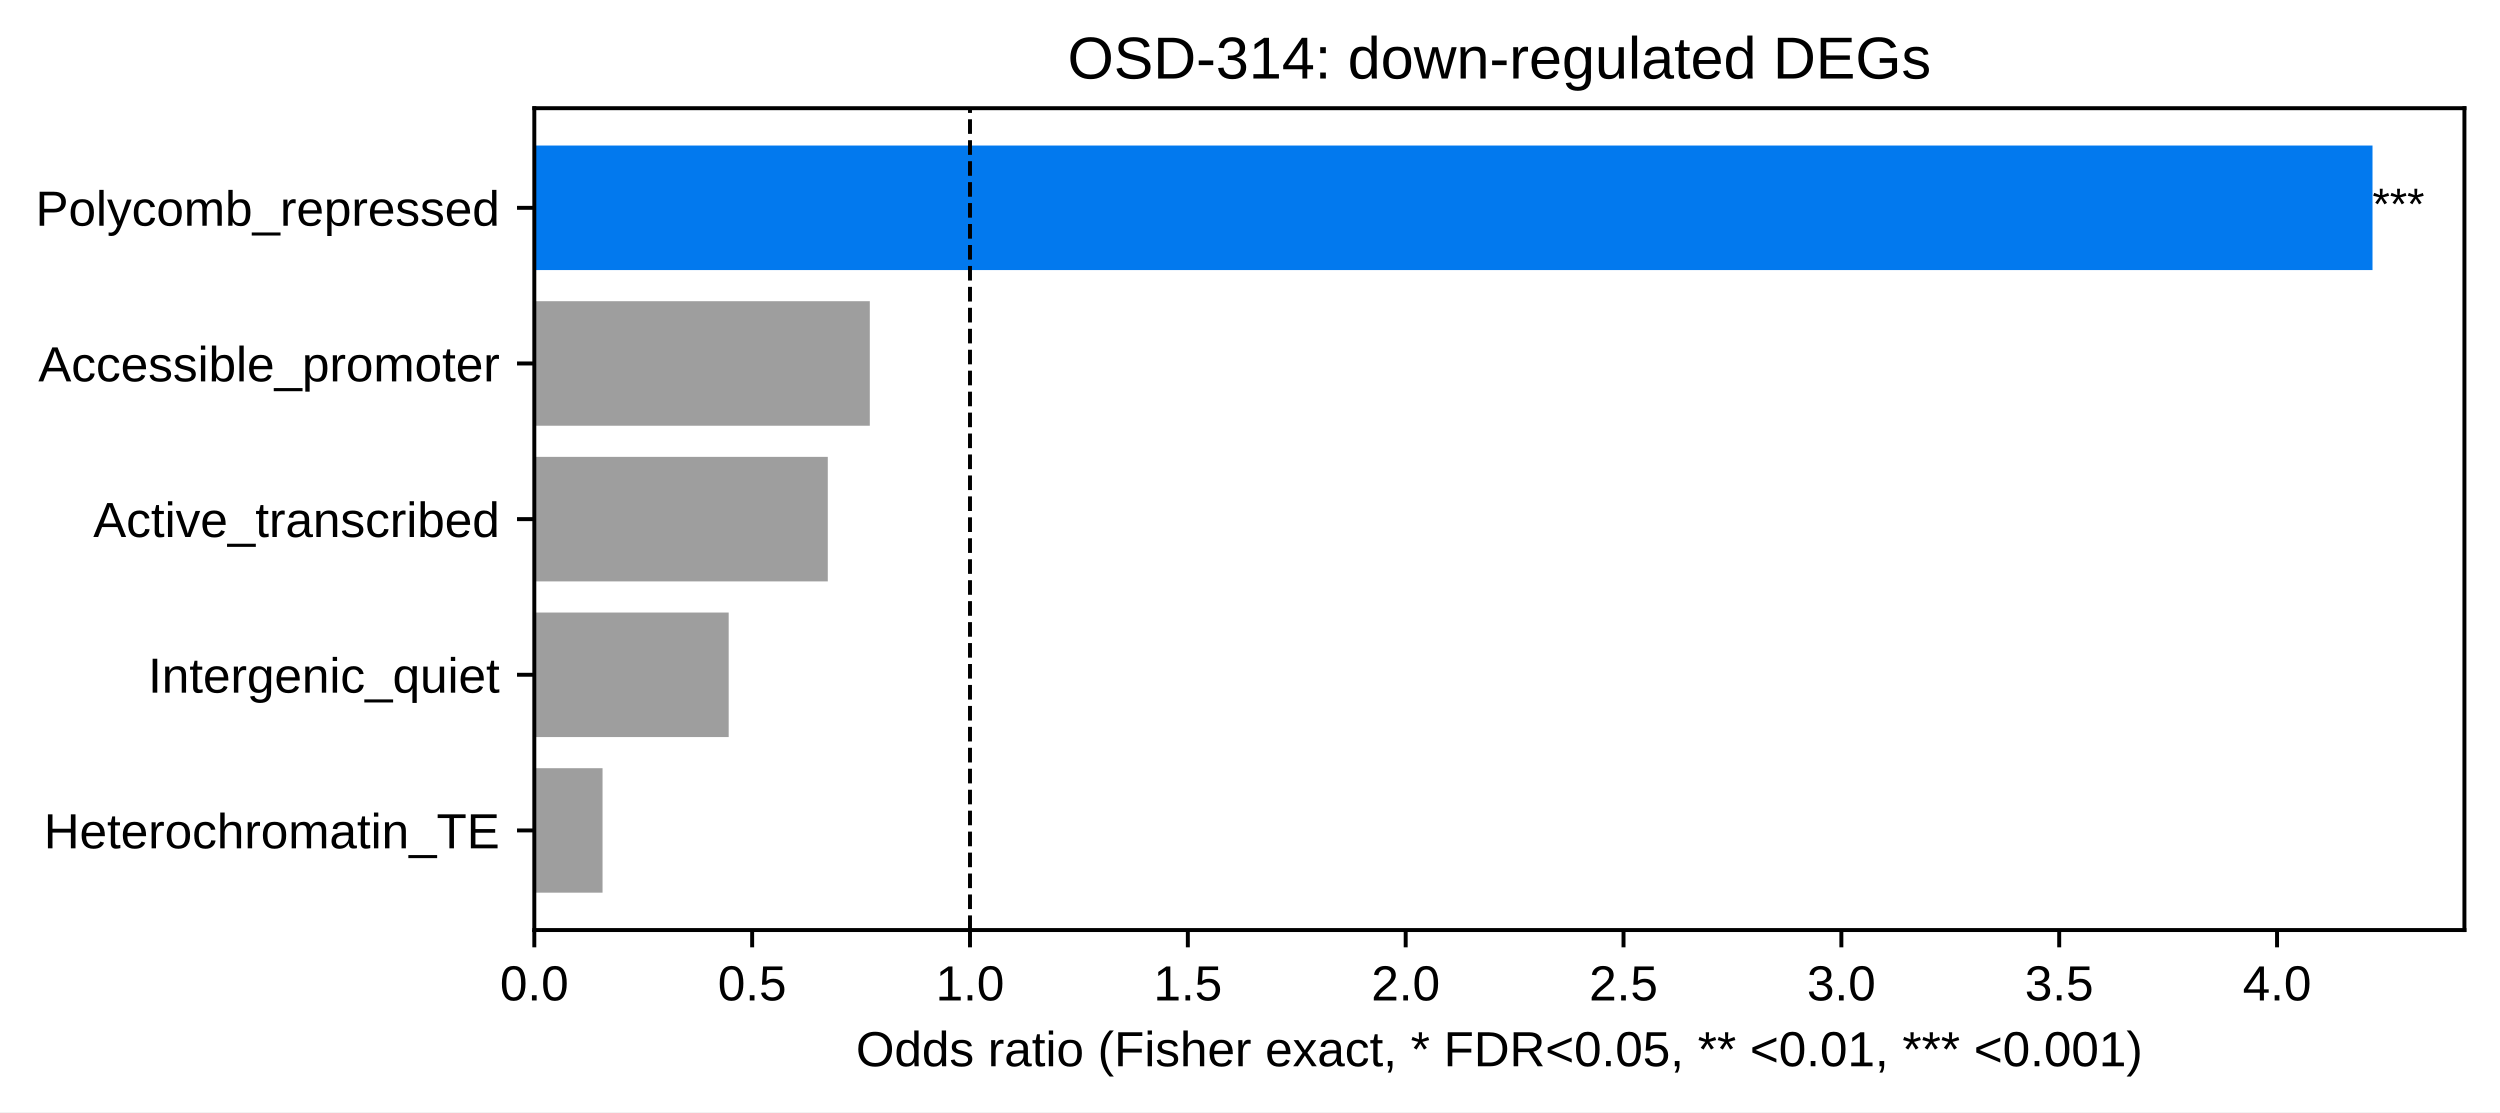
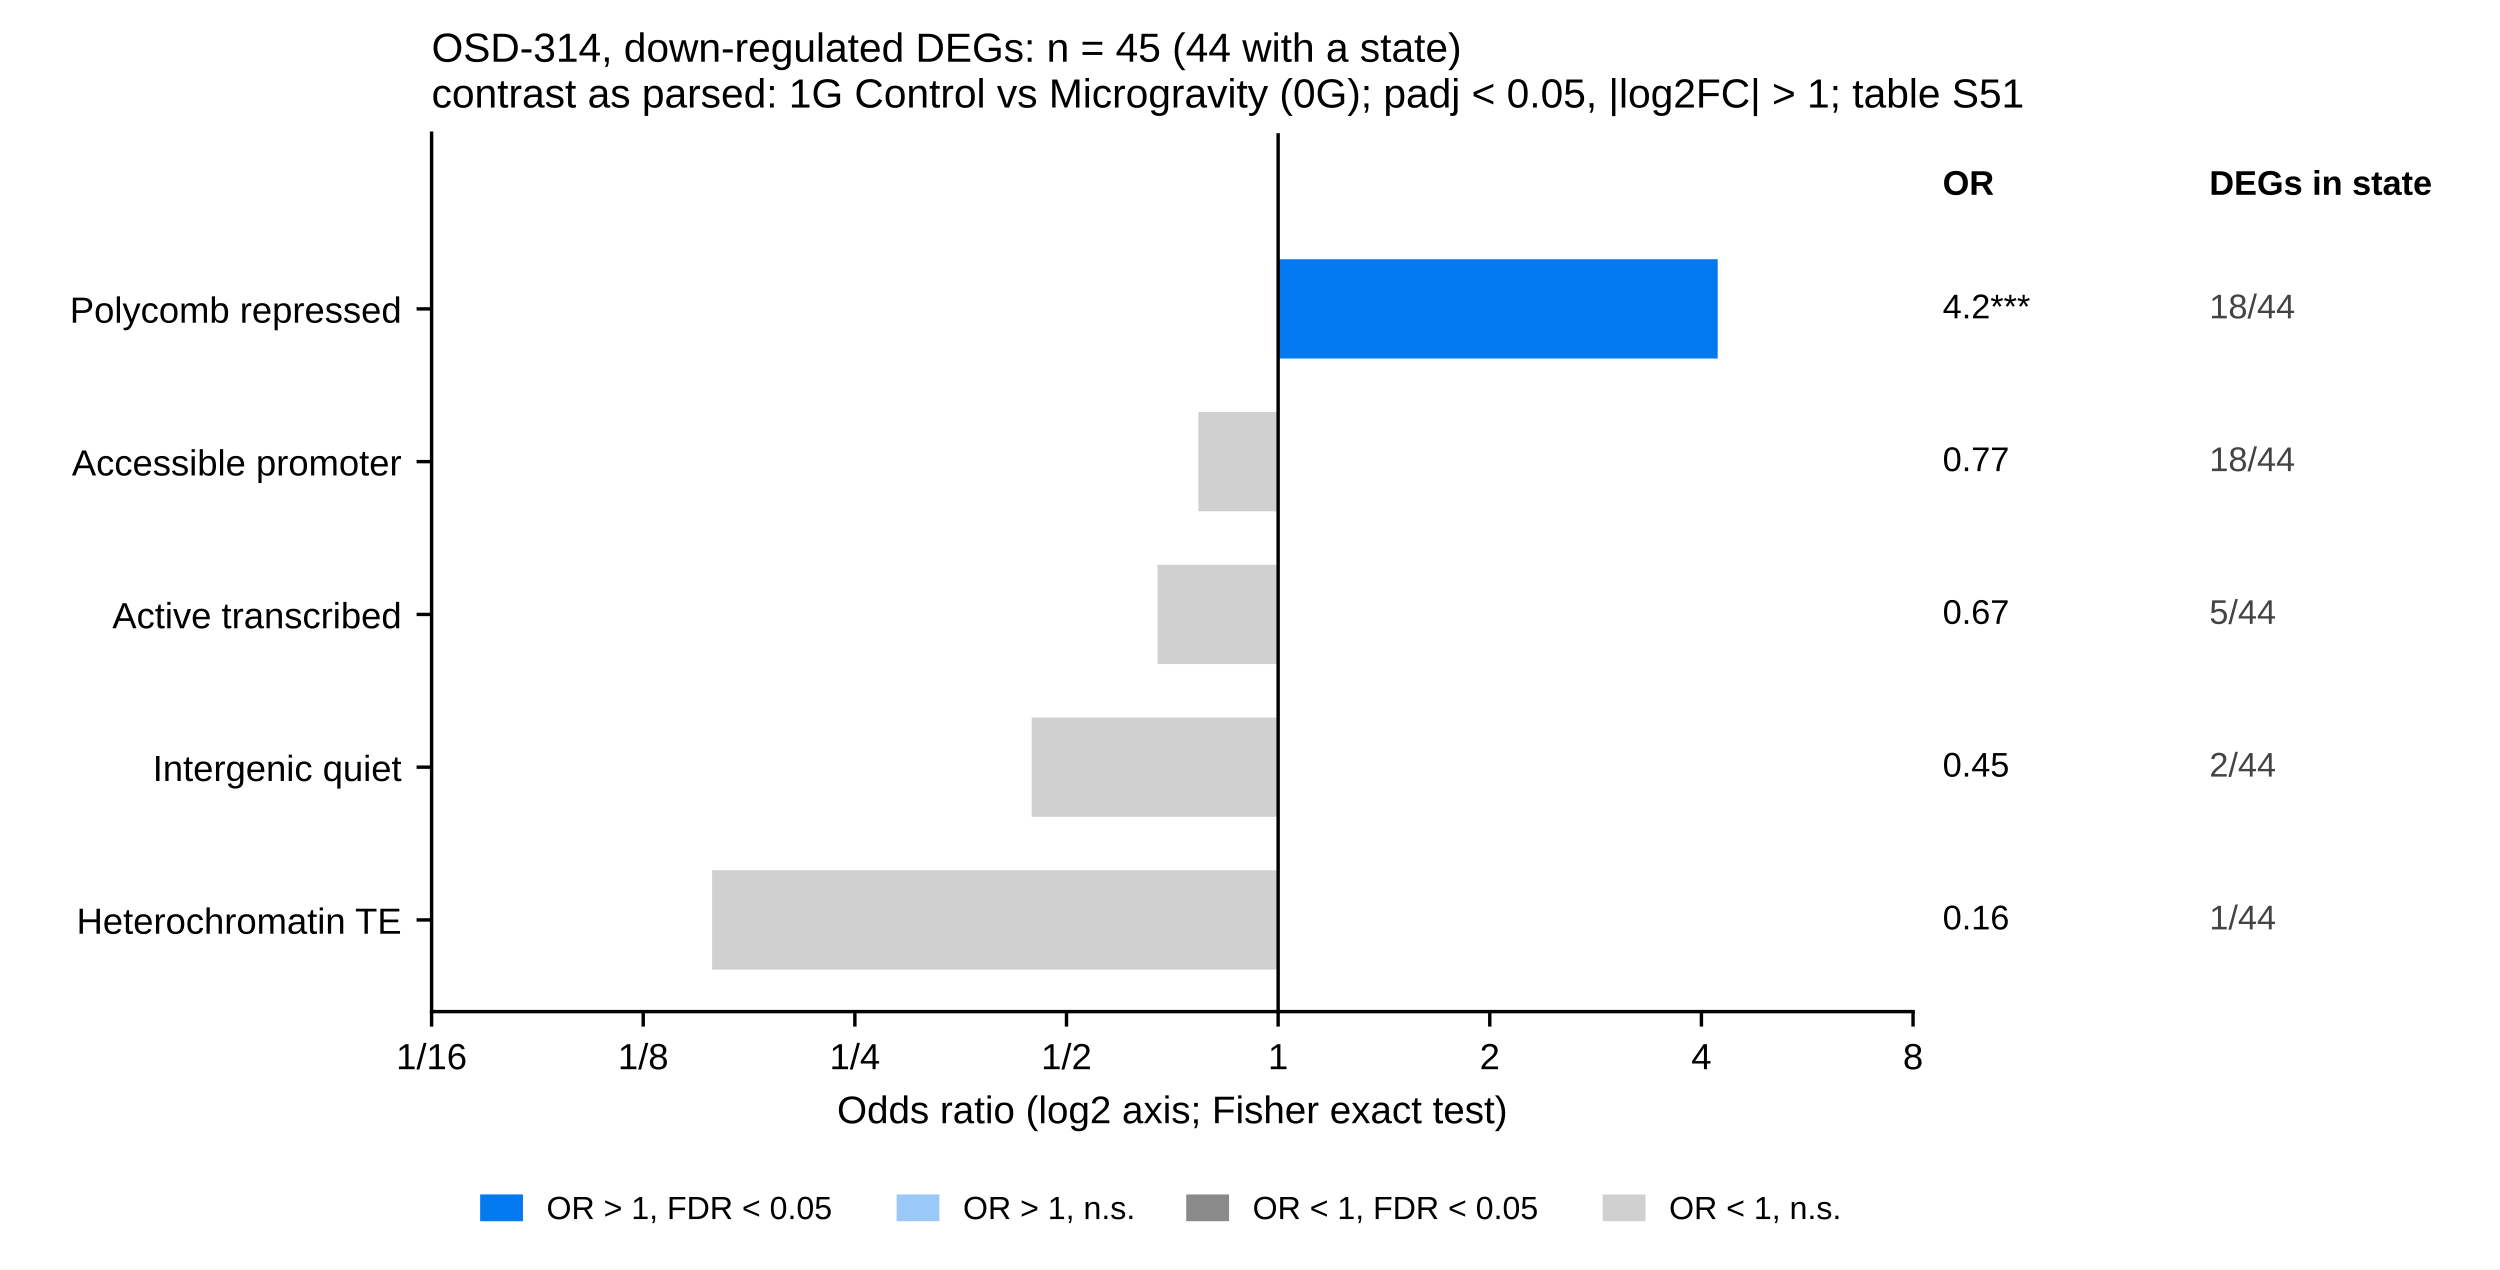
- <svg xmlns="http://www.w3.org/2000/svg" xmlns:xlink="http://www.w3.org/1999/xlink" width="505.93pt" height="225.06pt" viewBox="0 0 505.93 225.06" version="1.1">
+ <svg xmlns="http://www.w3.org/2000/svg" xmlns:xlink="http://www.w3.org/1999/xlink" width="583.814pt" height="296.443pt" viewBox="0 0 583.814 296.443" version="1.1">
  <defs>
    <style type="text/css">*{stroke-linejoin: round; stroke-linecap: butt}</style>
  </defs>
  <g id="figure_1">
    <g id="patch_1">
-       <path d="M -0 225.06  L 505.93 225.06  L 505.93 -0  L -0 -0  z " style="fill: #ffffff" />
+       <path d="M 0 296.443  L 583.814 296.443  L 583.814 0  L 0 0  z " style="fill: #ffffff" />
    </g>
    <g id="axes_1">
      <g id="patch_2">
-         <path d="M 108.13 188.216  L 498.73 188.216  L 498.73 21.896  L 108.13 21.896  z " style="fill: #ffffff" />
+         <path d="M 100.787 236.234  L 446.747 236.234  L 446.747 31.106  L 100.787 31.106  z " style="fill: #ffffff" />
      </g>
      <g id="patch_3">
-         <path d="M 108.13 180.656  L 121.939 180.656  L 121.939 155.456  L 108.13 155.456  z " clip-path="url(#p9653f82e94)" style="fill: #9e9e9e" />
+         <path d="M 298.479 226.424  L 166.291 226.424  L 166.291 203.235  L 298.479 203.235  z " clip-path="url(#p289e2149b7)" style="fill: #8a8a8a; opacity: 0.4" />
      </g>
      <g id="patch_4">
-         <path d="M 108.13 149.156  L 147.466 149.156  L 147.466 123.956  L 108.13 123.956  z " clip-path="url(#p9653f82e94)" style="fill: #9e9e9e" />
+         <path d="M 298.479 190.749  L 240.929 190.749  L 240.929 167.561  L 298.479 167.561  z " clip-path="url(#p289e2149b7)" style="fill: #8a8a8a; opacity: 0.4" />
      </g>
      <g id="patch_5">
-         <path d="M 108.13 117.656  L 167.522 117.656  L 167.522 92.456  L 108.13 92.456  z " clip-path="url(#p9653f82e94)" style="fill: #9e9e9e" />
+         <path d="M 298.479 155.075  L 270.307 155.075  L 270.307 131.887  L 298.479 131.887  z " clip-path="url(#p289e2149b7)" style="fill: #8a8a8a; opacity: 0.4" />
      </g>
      <g id="patch_6">
-         <path d="M 108.13 86.156  L 176.025 86.156  L 176.025 60.956  L 108.13 60.956  z " clip-path="url(#p9653f82e94)" style="fill: #9e9e9e" />
+         <path d="M 298.479 119.401  L 279.847 119.401  L 279.847 96.212  L 298.479 96.212  z " clip-path="url(#p289e2149b7)" style="fill: #8a8a8a; opacity: 0.4" />
      </g>
      <g id="patch_7">
-         <path d="M 108.13 54.656  L 480.13 54.656  L 480.13 29.456  L 108.13 29.456  z " clip-path="url(#p9653f82e94)" style="fill: #0279ee" />
+         <path d="M 298.479 83.726  L 401.127 83.726  L 401.127 60.538  L 298.479 60.538  z " clip-path="url(#p289e2149b7)" style="fill: #0279ee" />
      </g>
      <g id="matplotlib.axis_1">
        <g id="xtick_1">
          <g id="line2d_1">
            <defs>
-               <path id="me8a118d492" d="M 0 0  L 0 3.5  " style="stroke: #000000; stroke-width: 0.8" />
+               <path id="m960adc7600" d="M 0 0  L 0 3.5  " style="stroke: #000000; stroke-width: 0.8" />
            </defs>
            <g>
-               <use xlink:href="#me8a118d492" x="108.13" y="188.216" style="stroke: #000000; stroke-width: 0.8" />
+               <use xlink:href="#m960adc7600" x="100.787" y="236.234" style="stroke: #000000; stroke-width: 0.8" />
            </g>
          </g>
          <g id="text_1">
-             <text style="font-size: 10px; font-family: 'Liberation Sans', 'Arimo', 'DejaVu Sans'; text-anchor: middle" x="108.13" y="202.463" transform="rotate(-0 108.1297 202.4631)">0.0</text>
+             <text style="font-size: 8.5px; font-family: 'Liberation Sans', 'Arimo', 'DejaVu Sans'; text-anchor: middle" x="100.787" y="249.693" transform="rotate(-0 100.7871 249.693)">1/16</text>
          </g>
        </g>
        <g id="xtick_2">
          <g id="line2d_2">
            <g>
-               <use xlink:href="#me8a118d492" x="152.215" y="188.216" style="stroke: #000000; stroke-width: 0.8" />
+               <use xlink:href="#m960adc7600" x="150.21" y="236.234" style="stroke: #000000; stroke-width: 0.8" />
            </g>
          </g>
          <g id="text_2">
-             <text style="font-size: 10px; font-family: 'Liberation Sans', 'Arimo', 'DejaVu Sans'; text-anchor: middle" x="152.215" y="202.463" transform="rotate(-0 152.2147 202.4631)">0.5</text>
+             <text style="font-size: 8.5px; font-family: 'Liberation Sans', 'Arimo', 'DejaVu Sans'; text-anchor: middle" x="150.21" y="249.693" transform="rotate(-0 150.21 249.693)">1/8</text>
          </g>
        </g>
        <g id="xtick_3">
          <g id="line2d_3">
            <g>
-               <use xlink:href="#me8a118d492" x="196.3" y="188.216" style="stroke: #000000; stroke-width: 0.8" />
+               <use xlink:href="#m960adc7600" x="199.633" y="236.234" style="stroke: #000000; stroke-width: 0.8" />
            </g>
          </g>
          <g id="text_3">
-             <text style="font-size: 10px; font-family: 'Liberation Sans', 'Arimo', 'DejaVu Sans'; text-anchor: middle" x="196.3" y="202.463" transform="rotate(-0 196.2997 202.4631)">1.0</text>
+             <text style="font-size: 8.5px; font-family: 'Liberation Sans', 'Arimo', 'DejaVu Sans'; text-anchor: middle" x="199.633" y="249.693" transform="rotate(-0 199.6328 249.693)">1/4</text>
          </g>
        </g>
        <g id="xtick_4">
          <g id="line2d_4">
            <g>
-               <use xlink:href="#me8a118d492" x="240.385" y="188.216" style="stroke: #000000; stroke-width: 0.8" />
+               <use xlink:href="#m960adc7600" x="249.056" y="236.234" style="stroke: #000000; stroke-width: 0.8" />
            </g>
          </g>
          <g id="text_4">
-             <text style="font-size: 10px; font-family: 'Liberation Sans', 'Arimo', 'DejaVu Sans'; text-anchor: middle" x="240.385" y="202.463" transform="rotate(-0 240.3848 202.4631)">1.5</text>
+             <text style="font-size: 8.5px; font-family: 'Liberation Sans', 'Arimo', 'DejaVu Sans'; text-anchor: middle" x="249.056" y="249.693" transform="rotate(-0 249.0557 249.693)">1/2</text>
          </g>
        </g>
        <g id="xtick_5">
          <g id="line2d_5">
            <g>
-               <use xlink:href="#me8a118d492" x="284.47" y="188.216" style="stroke: #000000; stroke-width: 0.8" />
+               <use xlink:href="#m960adc7600" x="298.479" y="236.234" style="stroke: #000000; stroke-width: 0.8" />
            </g>
          </g>
          <g id="text_5">
-             <text style="font-size: 10px; font-family: 'Liberation Sans', 'Arimo', 'DejaVu Sans'; text-anchor: middle" x="284.47" y="202.463" transform="rotate(-0 284.4698 202.4631)">2.0</text>
+             <text style="font-size: 8.5px; font-family: 'Liberation Sans', 'Arimo', 'DejaVu Sans'; text-anchor: middle" x="298.479" y="249.693" transform="rotate(-0 298.4785 249.693)">1</text>
          </g>
        </g>
        <g id="xtick_6">
          <g id="line2d_6">
            <g>
-               <use xlink:href="#me8a118d492" x="328.555" y="188.216" style="stroke: #000000; stroke-width: 0.8" />
+               <use xlink:href="#m960adc7600" x="347.901" y="236.234" style="stroke: #000000; stroke-width: 0.8" />
            </g>
          </g>
          <g id="text_6">
-             <text style="font-size: 10px; font-family: 'Liberation Sans', 'Arimo', 'DejaVu Sans'; text-anchor: middle" x="328.555" y="202.463" transform="rotate(-0 328.5548 202.4631)">2.5</text>
+             <text style="font-size: 8.5px; font-family: 'Liberation Sans', 'Arimo', 'DejaVu Sans'; text-anchor: middle" x="347.901" y="249.693" transform="rotate(-0 347.9014 249.693)">2</text>
          </g>
        </g>
        <g id="xtick_7">
          <g id="line2d_7">
            <g>
-               <use xlink:href="#me8a118d492" x="372.64" y="188.216" style="stroke: #000000; stroke-width: 0.8" />
+               <use xlink:href="#m960adc7600" x="397.324" y="236.234" style="stroke: #000000; stroke-width: 0.8" />
            </g>
          </g>
          <g id="text_7">
-             <text style="font-size: 10px; font-family: 'Liberation Sans', 'Arimo', 'DejaVu Sans'; text-anchor: middle" x="372.64" y="202.463" transform="rotate(-0 372.6398 202.4631)">3.0</text>
+             <text style="font-size: 8.5px; font-family: 'Liberation Sans', 'Arimo', 'DejaVu Sans'; text-anchor: middle" x="397.324" y="249.693" transform="rotate(-0 397.3243 249.693)">4</text>
          </g>
        </g>
        <g id="xtick_8">
          <g id="line2d_8">
            <g>
-               <use xlink:href="#me8a118d492" x="416.725" y="188.216" style="stroke: #000000; stroke-width: 0.8" />
+               <use xlink:href="#m960adc7600" x="446.747" y="236.234" style="stroke: #000000; stroke-width: 0.8" />
            </g>
          </g>
          <g id="text_8">
-             <text style="font-size: 10px; font-family: 'Liberation Sans', 'Arimo', 'DejaVu Sans'; text-anchor: middle" x="416.725" y="202.463" transform="rotate(-0 416.7248 202.4631)">3.5</text>
-           </g>
-         </g>
-         <g id="xtick_9">
-           <g id="line2d_9">
-             <g>
-               <use xlink:href="#me8a118d492" x="460.81" y="188.216" style="stroke: #000000; stroke-width: 0.8" />
-             </g>
-           </g>
-           <g id="text_9">
-             <text style="font-size: 10px; font-family: 'Liberation Sans', 'Arimo', 'DejaVu Sans'; text-anchor: middle" x="460.81" y="202.463" transform="rotate(-0 460.8099 202.4631)">4.0</text>
-           </g>
-         </g>
-         <g id="text_10">
-           <text style="font-size: 10px; font-family: 'Liberation Sans', 'Arimo', 'DejaVu Sans'; text-anchor: middle" x="303.43" y="215.785" transform="rotate(-0 303.4297 215.785)">Odds ratio (Fisher exact, * FDR&lt;0.05, ** &lt;0.01, *** &lt;0.001)</text>
+             <text style="font-size: 8.5px; font-family: 'Liberation Sans', 'Arimo', 'DejaVu Sans'; text-anchor: middle" x="446.747" y="249.693" transform="rotate(-0 446.7471 249.693)">8</text>
+           </g>
+         </g>
+         <g id="text_9">
+           <text style="font-size: 9px; font-family: 'Liberation Sans', 'Arimo', 'DejaVu Sans'; text-anchor: middle" x="273.767" y="262.299" transform="rotate(-0 273.7671 262.2993)">Odds ratio (log2 axis; Fisher exact test)</text>
        </g>
      </g>
      <g id="matplotlib.axis_2">
        <g id="ytick_1">
+           <g id="line2d_9">
+             <defs>
+               <path id="mb9d2817085" d="M 0 0  L -3.5 0  " style="stroke: #000000; stroke-width: 0.8" />
+             </defs>
+             <g>
+               <use xlink:href="#mb9d2817085" x="100.787" y="214.83" style="stroke: #000000; stroke-width: 0.8" />
+             </g>
+           </g>
+           <g id="text_10">
+             <text style="font-size: 8.5px; font-family: 'Liberation Sans', 'Arimo', 'DejaVu Sans'; text-anchor: end" x="93.787" y="218.059" transform="rotate(-0 93.78711 218.059)">Heterochromatin TE</text>
+           </g>
+         </g>
+         <g id="ytick_2">
          <g id="line2d_10">
-             <defs>
-               <path id="m2ce9508dbb" d="M 0 0  L -3.5 0  " style="stroke: #000000; stroke-width: 0.8" />
-             </defs>
-             <g>
-               <use xlink:href="#m2ce9508dbb" x="108.13" y="168.056" style="stroke: #000000; stroke-width: 0.8" />
+             <g>
+               <use xlink:href="#mb9d2817085" x="100.787" y="179.155" style="stroke: #000000; stroke-width: 0.8" />
            </g>
          </g>
          <g id="text_11">
-             <text style="font-size: 10px; font-family: 'Liberation Sans', 'Arimo', 'DejaVu Sans'; text-anchor: end" x="101.13" y="171.68" transform="rotate(-0 101.1297 171.6797)">Heterochromatin_TE</text>
-           </g>
-         </g>
-         <g id="ytick_2">
+             <text style="font-size: 8.5px; font-family: 'Liberation Sans', 'Arimo', 'DejaVu Sans'; text-anchor: end" x="93.787" y="182.385" transform="rotate(-0 93.78711 182.3846)">Intergenic quiet</text>
+           </g>
+         </g>
+         <g id="ytick_3">
          <g id="line2d_11">
            <g>
-               <use xlink:href="#m2ce9508dbb" x="108.13" y="136.556" style="stroke: #000000; stroke-width: 0.8" />
+               <use xlink:href="#mb9d2817085" x="100.787" y="143.481" style="stroke: #000000; stroke-width: 0.8" />
            </g>
          </g>
          <g id="text_12">
-             <text style="font-size: 10px; font-family: 'Liberation Sans', 'Arimo', 'DejaVu Sans'; text-anchor: end" x="101.13" y="140.18" transform="rotate(-0 101.1297 140.1797)">Intergenic_quiet</text>
-           </g>
-         </g>
-         <g id="ytick_3">
+             <text style="font-size: 8.5px; font-family: 'Liberation Sans', 'Arimo', 'DejaVu Sans'; text-anchor: end" x="93.787" y="146.71" transform="rotate(-0 93.78711 146.7101)">Active transcribed</text>
+           </g>
+         </g>
+         <g id="ytick_4">
          <g id="line2d_12">
            <g>
-               <use xlink:href="#m2ce9508dbb" x="108.13" y="105.056" style="stroke: #000000; stroke-width: 0.8" />
+               <use xlink:href="#mb9d2817085" x="100.787" y="107.806" style="stroke: #000000; stroke-width: 0.8" />
            </g>
          </g>
          <g id="text_13">
-             <text style="font-size: 10px; font-family: 'Liberation Sans', 'Arimo', 'DejaVu Sans'; text-anchor: end" x="101.13" y="108.68" transform="rotate(-0 101.1297 108.6797)">Active_transcribed</text>
-           </g>
-         </g>
-         <g id="ytick_4">
+             <text style="font-size: 8.5px; font-family: 'Liberation Sans', 'Arimo', 'DejaVu Sans'; text-anchor: end" x="93.787" y="111.036" transform="rotate(-0 93.78711 111.0357)">Accessible promoter</text>
+           </g>
+         </g>
+         <g id="ytick_5">
          <g id="line2d_13">
            <g>
-               <use xlink:href="#m2ce9508dbb" x="108.13" y="73.556" style="stroke: #000000; stroke-width: 0.8" />
+               <use xlink:href="#mb9d2817085" x="100.787" y="72.132" style="stroke: #000000; stroke-width: 0.8" />
            </g>
          </g>
          <g id="text_14">
-             <text style="font-size: 10px; font-family: 'Liberation Sans', 'Arimo', 'DejaVu Sans'; text-anchor: end" x="101.13" y="77.18" transform="rotate(-0 101.1297 77.17969)">Accessible_promoter</text>
-           </g>
-         </g>
-         <g id="ytick_5">
-           <g id="line2d_14">
-             <g>
-               <use xlink:href="#m2ce9508dbb" x="108.13" y="42.056" style="stroke: #000000; stroke-width: 0.8" />
-             </g>
-           </g>
-           <g id="text_15">
-             <text style="font-size: 10px; font-family: 'Liberation Sans', 'Arimo', 'DejaVu Sans'; text-anchor: end" x="101.13" y="45.68" transform="rotate(-0 101.1297 45.67969)">Polycomb_repressed</text>
-           </g>
-         </g>
-       </g>
-       <g id="line2d_15">
-         <path d="M 196.3 188.216  L 196.3 21.896  " clip-path="url(#p9653f82e94)" style="fill: none; stroke-dasharray: 2.96,1.28; stroke-dashoffset: 0; stroke: #000000; stroke-width: 0.8" />
+             <text style="font-size: 8.5px; font-family: 'Liberation Sans', 'Arimo', 'DejaVu Sans'; text-anchor: end" x="93.787" y="75.361" transform="rotate(-0 93.78711 75.36125)">Polycomb repressed</text>
+           </g>
+         </g>
+       </g>
+       <g id="line2d_14">
+         <path d="M 298.479 236.234  L 298.479 31.106  " clip-path="url(#p289e2149b7)" style="fill: none; stroke: #000000; stroke-width: 0.8; stroke-linecap: square" />
      </g>
      <g id="patch_8">
-         <path d="M 108.13 188.216  L 108.13 21.896  " style="fill: none; stroke: #000000; stroke-width: 0.8; stroke-linejoin: miter; stroke-linecap: square" />
+         <path d="M 100.787 236.234  L 100.787 31.106  " style="fill: none; stroke: #000000; stroke-width: 0.8; stroke-linejoin: miter; stroke-linecap: square" />
      </g>
      <g id="patch_9">
-         <path d="M 498.73 188.216  L 498.73 21.896  " style="fill: none; stroke: #000000; stroke-width: 0.8; stroke-linejoin: miter; stroke-linecap: square" />
-       </g>
-       <g id="patch_10">
-         <path d="M 108.13 188.216  L 498.73 188.216  " style="fill: none; stroke: #000000; stroke-width: 0.8; stroke-linejoin: miter; stroke-linecap: square" />
-       </g>
-       <g id="patch_11">
-         <path d="M 108.13 21.896  L 498.73 21.896  " style="fill: none; stroke: #000000; stroke-width: 0.8; stroke-linejoin: miter; stroke-linecap: square" />
+         <path d="M 100.787 236.234  L 446.747 236.234  " style="fill: none; stroke: #000000; stroke-width: 0.8; stroke-linejoin: miter; stroke-linecap: square" />
+       </g>
+       <g id="text_15">
+         <text style="font-size: 8px; font-family: 'Liberation Sans', 'Arimo', 'DejaVu Sans'; text-anchor: start" x="453.666" y="217.037" transform="rotate(-0 453.6663 217.0372)">0.16</text>
      </g>
      <g id="text_16">
-         <text style="font-size: 9px; font-family: 'Liberation Sans', 'Arimo', 'DejaVu Sans'; text-anchor: start" x="480.13" y="44.384" transform="rotate(-0 480.1297 44.38359)"> ***</text>
+         <text style="font-size: 8px; font-family: 'Liberation Sans', 'Arimo', 'DejaVu Sans'; text-anchor: start; fill: #444444" x="515.939" y="217.037" transform="rotate(-0 515.9391 217.0372)">1/44</text>
      </g>
      <g id="text_17">
-         <text style="font-size: 12px; font-family: 'Liberation Sans', 'Arimo', 'DejaVu Sans'; text-anchor: middle" x="303.43" y="15.896" transform="rotate(-0 303.4297 15.89625)">OSD-314: down-regulated DEGs</text>
+         <text style="font-size: 8px; font-family: 'Liberation Sans', 'Arimo', 'DejaVu Sans'; text-anchor: start" x="453.666" y="181.363" transform="rotate(-0 453.6663 181.3627)">0.45</text>
+       </g>
+       <g id="text_18">
+         <text style="font-size: 8px; font-family: 'Liberation Sans', 'Arimo', 'DejaVu Sans'; text-anchor: start; fill: #444444" x="515.939" y="181.363" transform="rotate(-0 515.9391 181.3627)">2/44</text>
+       </g>
+       <g id="text_19">
+         <text style="font-size: 8px; font-family: 'Liberation Sans', 'Arimo', 'DejaVu Sans'; text-anchor: start" x="453.666" y="145.688" transform="rotate(-0 453.6663 145.6883)">0.67</text>
+       </g>
+       <g id="text_20">
+         <text style="font-size: 8px; font-family: 'Liberation Sans', 'Arimo', 'DejaVu Sans'; text-anchor: start; fill: #444444" x="515.939" y="145.688" transform="rotate(-0 515.9391 145.6883)">5/44</text>
+       </g>
+       <g id="text_21">
+         <text style="font-size: 8px; font-family: 'Liberation Sans', 'Arimo', 'DejaVu Sans'; text-anchor: start" x="453.666" y="110.014" transform="rotate(-0 453.6663 110.0138)">0.77</text>
+       </g>
+       <g id="text_22">
+         <text style="font-size: 8px; font-family: 'Liberation Sans', 'Arimo', 'DejaVu Sans'; text-anchor: start; fill: #444444" x="515.939" y="110.014" transform="rotate(-0 515.9391 110.0138)">18/44</text>
+       </g>
+       <g id="text_23">
+         <text style="font-size: 8px; font-family: 'Liberation Sans', 'Arimo', 'DejaVu Sans'; text-anchor: start" x="453.666" y="74.339" transform="rotate(-0 453.6663 74.33941)">4.2***</text>
+       </g>
+       <g id="text_24">
+         <text style="font-size: 8px; font-family: 'Liberation Sans', 'Arimo', 'DejaVu Sans'; text-anchor: start; fill: #444444" x="515.939" y="74.339" transform="rotate(-0 515.9391 74.33941)">18/44</text>
+       </g>
+       <g id="text_25">
+         <text style="font-weight: 700; font-size: 8px; font-family: 'Liberation Sans', 'Arimo', 'DejaVu Sans'; text-anchor: start" x="453.666" y="45.496" transform="rotate(-0 453.6663 45.49606)">OR</text>
+       </g>
+       <g id="text_26">
+         <text style="font-weight: 700; font-size: 8px; font-family: 'Liberation Sans', 'Arimo', 'DejaVu Sans'; text-anchor: start" x="515.939" y="45.496" transform="rotate(-0 515.9391 45.49606)">DEGs in state</text>
+       </g>
+       <g id="text_27">
+         <text style="font-size: 9.5px; font-family: 'Liberation Sans', 'Arimo', 'DejaVu Sans'" transform="translate(100.7871 14.41852)">OSD-314, down-regulated DEGs: n = 45 (44 with a state)</text>
+         <text style="font-size: 9.5px; font-family: 'Liberation Sans', 'Arimo', 'DejaVu Sans'" transform="translate(100.7871 25.10631)">contrast as parsed: 1G Control vs Microgravity (0G); padj &lt; 0.05, |log2FC| &gt; 1; table S51</text>
+       </g>
+       <g id="legend_1">
+         <g id="patch_10">
+           <path d="M 112.626 284.683  L 121.626 284.683  L 121.626 279.433  L 112.626 279.433  z " style="fill: #0279ee; stroke: #0279ee; stroke-linejoin: miter" />
+         </g>
+         <g id="text_28">
+           <text style="font-size: 7.5px; font-family: 'Liberation Sans', 'Arimo', 'DejaVu Sans'; text-anchor: start" x="127.626" y="284.683" transform="rotate(-0 127.6261 284.6831)">OR &gt; 1, FDR &lt; 0.05</text>
+         </g>
+         <g id="patch_11">
+           <path d="M 209.884 284.683  L 218.884 284.683  L 218.884 279.433  L 209.884 279.433  z " style="fill: #0279ee; opacity: 0.4; stroke: #0279ee; stroke-linejoin: miter" />
+         </g>
+         <g id="text_29">
+           <text style="font-size: 7.5px; font-family: 'Liberation Sans', 'Arimo', 'DejaVu Sans'; text-anchor: start" x="224.884" y="284.683" transform="rotate(-0 224.8835 284.6831)">OR &gt; 1, n.s.</text>
+         </g>
+         <g id="patch_12">
+           <path d="M 277.517 284.683  L 286.517 284.683  L 286.517 279.433  L 277.517 279.433  z " style="fill: #8a8a8a; stroke: #8a8a8a; stroke-linejoin: miter" />
+         </g>
+         <g id="text_30">
+           <text style="font-size: 7.5px; font-family: 'Liberation Sans', 'Arimo', 'DejaVu Sans'; text-anchor: start" x="292.517" y="284.683" transform="rotate(-0 292.5171 284.6831)">OR &lt; 1, FDR &lt; 0.05</text>
+         </g>
+         <g id="patch_13">
+           <path d="M 374.775 284.683  L 383.775 284.683  L 383.775 279.433  L 374.775 279.433  z " style="fill: #8a8a8a; opacity: 0.4; stroke: #8a8a8a; stroke-linejoin: miter" />
+         </g>
+         <g id="text_31">
+           <text style="font-size: 7.5px; font-family: 'Liberation Sans', 'Arimo', 'DejaVu Sans'; text-anchor: start" x="389.775" y="284.683" transform="rotate(-0 389.7745 284.6831)">OR &lt; 1, n.s.</text>
+         </g>
      </g>
    </g>
  </g>
  <defs>
-     <clipPath id="p9653f82e94">
-       <rect x="108.13" y="21.896" width="390.6" height="166.32" />
+     <clipPath id="p289e2149b7">
+       <rect x="100.787" y="31.106" width="345.96" height="205.128" />
    </clipPath>
  </defs>
</svg>
